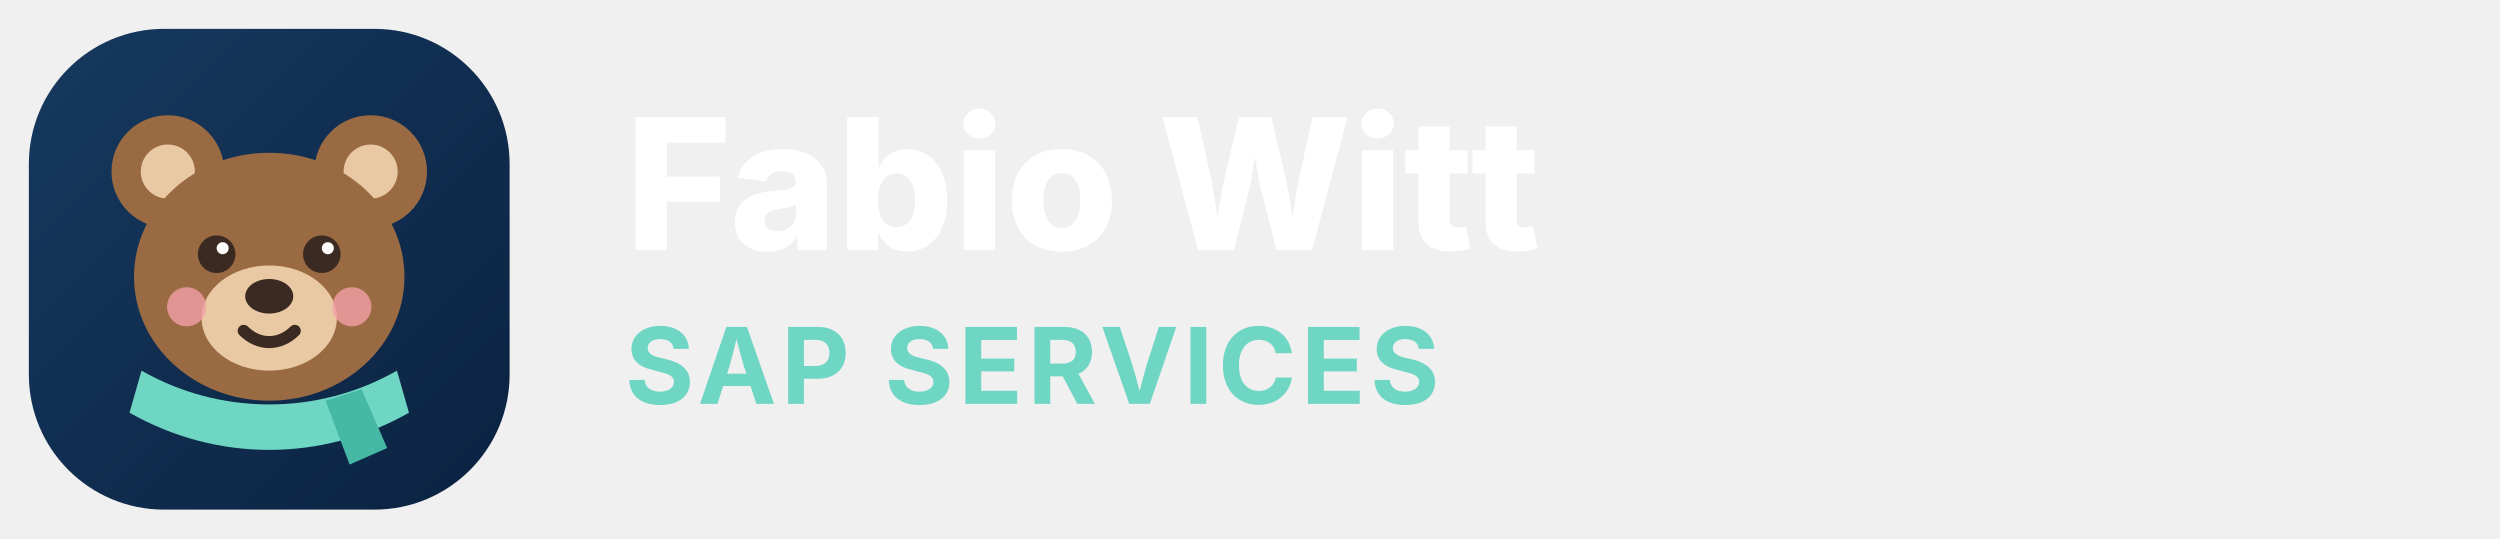
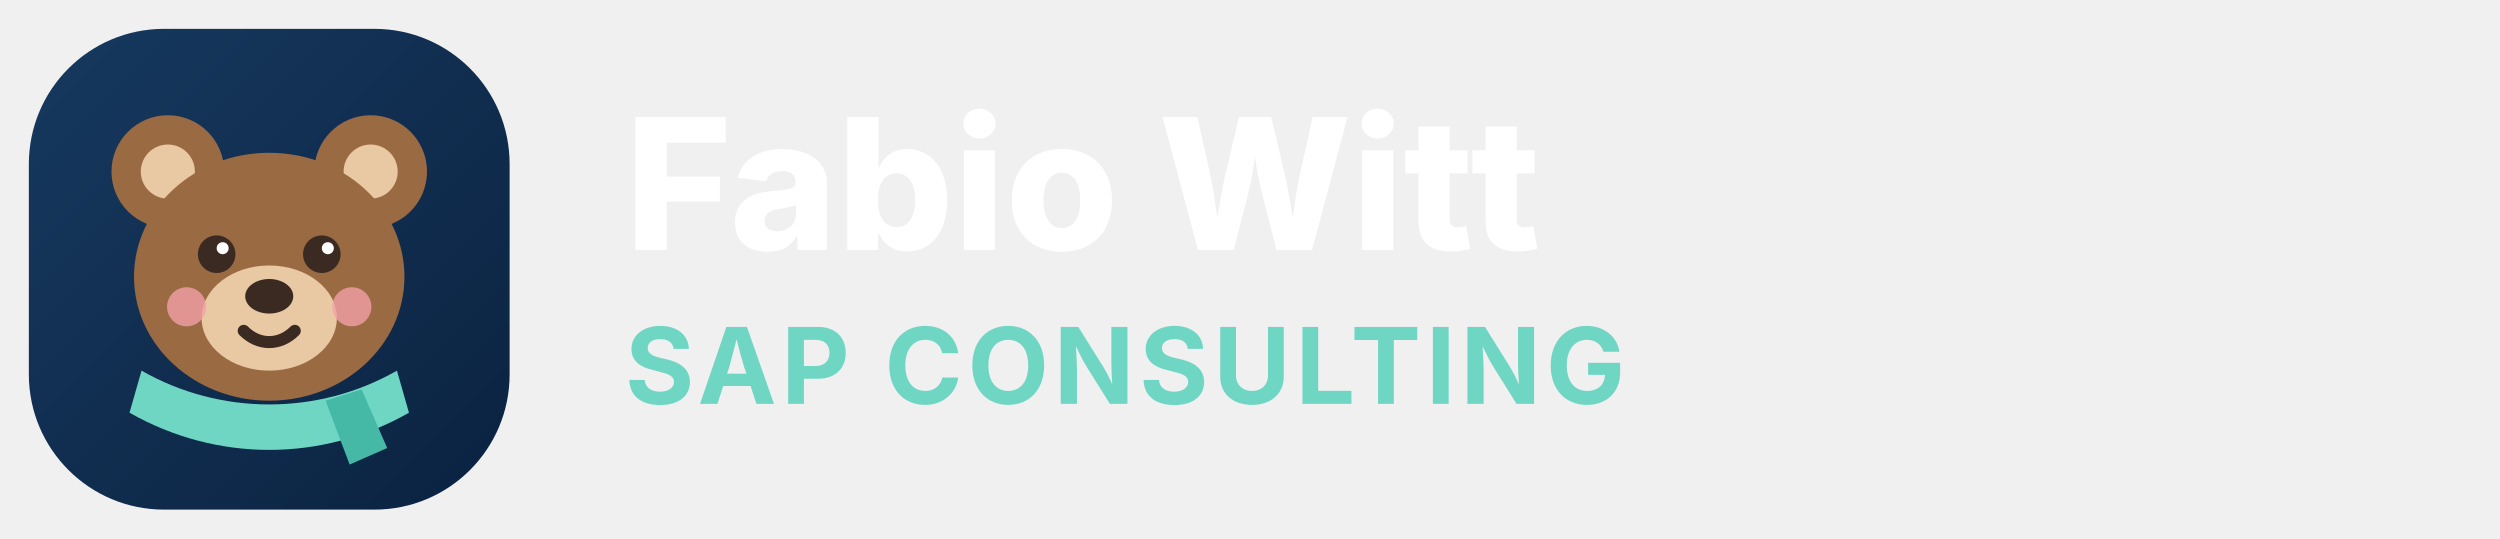
- <svg xmlns="http://www.w3.org/2000/svg" width="260" height="56" viewBox="0 0 260 56" role="img" aria-label="Fabio Witt SAP Services">
+ <svg xmlns="http://www.w3.org/2000/svg" width="260" height="56" viewBox="0 0 260 56" role="img" aria-label="Fabio Witt SAP Consulting">
  <svg x="3.0" y="3.0" width="50" height="50" viewBox="0 0 64 64">
    <defs>
      <linearGradient id="fb-bg-l" x1="0" y1="0" x2="1" y2="1">
        <stop offset="0" stop-color="#16395f" />
        <stop offset="1" stop-color="#0b2240" />
      </linearGradient>
    </defs>
    <rect width="64" height="64" rx="18" fill="url(#fb-bg-l)" />
    <circle cx="18.5" cy="19" r="7.5" fill="#9A6A43" />
    <circle cx="45.5" cy="19" r="7.5" fill="#9A6A43" />
    <circle cx="18.5" cy="19" r="3.6" fill="#E9C9A3" />
    <circle cx="45.5" cy="19" r="3.6" fill="#E9C9A3" />
    <ellipse cx="32" cy="33" rx="18" ry="16.5" fill="#9A6A43" />
    <path d="M15 45.5c10.5 6 23.5 6 34 0l1.6 5.6c-11.6 6.6-25.6 6.6-37.2 0z" fill="#6fd6c4" />
    <path d="M39.5 49.5l3.2 8.5 5-2.2-3.4-7.8z" fill="#45b9a6" />
    <ellipse cx="32" cy="38.5" rx="9" ry="7" fill="#E9C9A3" />
    <circle cx="21" cy="37" r="2.6" fill="#F2A0A8" opacity=".8" />
    <circle cx="43" cy="37" r="2.6" fill="#F2A0A8" opacity=".8" />
    <circle cx="25" cy="30" r="2.5" fill="#3B2A22" />
    <circle cx="39" cy="30" r="2.5" fill="#3B2A22" />
    <circle cx="25.8" cy="29.2" r=".8" fill="#fff" />
    <circle cx="39.8" cy="29.2" r=".8" fill="#fff" />
    <ellipse cx="32" cy="35.6" rx="3.2" ry="2.3" fill="#3B2A22" />
    <path d="M28.6 40.2c2 2 4.8 2 6.8 0" fill="none" stroke="#3B2A22" stroke-width="1.6" stroke-linecap="round" />
  </svg>
  <text x="65.0" y="26.0" font-family="Inter,Segoe UI,Helvetica,Arial,sans-serif" font-size="19" font-weight="800" fill="#FFFFFF">Fabio Witt</text>
-   <text x="65.0" y="42.0" font-family="Inter,Segoe UI,Helvetica,Arial,sans-serif" font-size="11" font-weight="700" letter-spacing=".5" fill="#6fd6c4">SAP SERVICES</text>
+   <text x="65.0" y="42.0" font-family="Inter,Segoe UI,Helvetica,Arial,sans-serif" font-size="11" font-weight="700" letter-spacing=".5" fill="#6fd6c4">SAP CONSULTING</text>
</svg>
